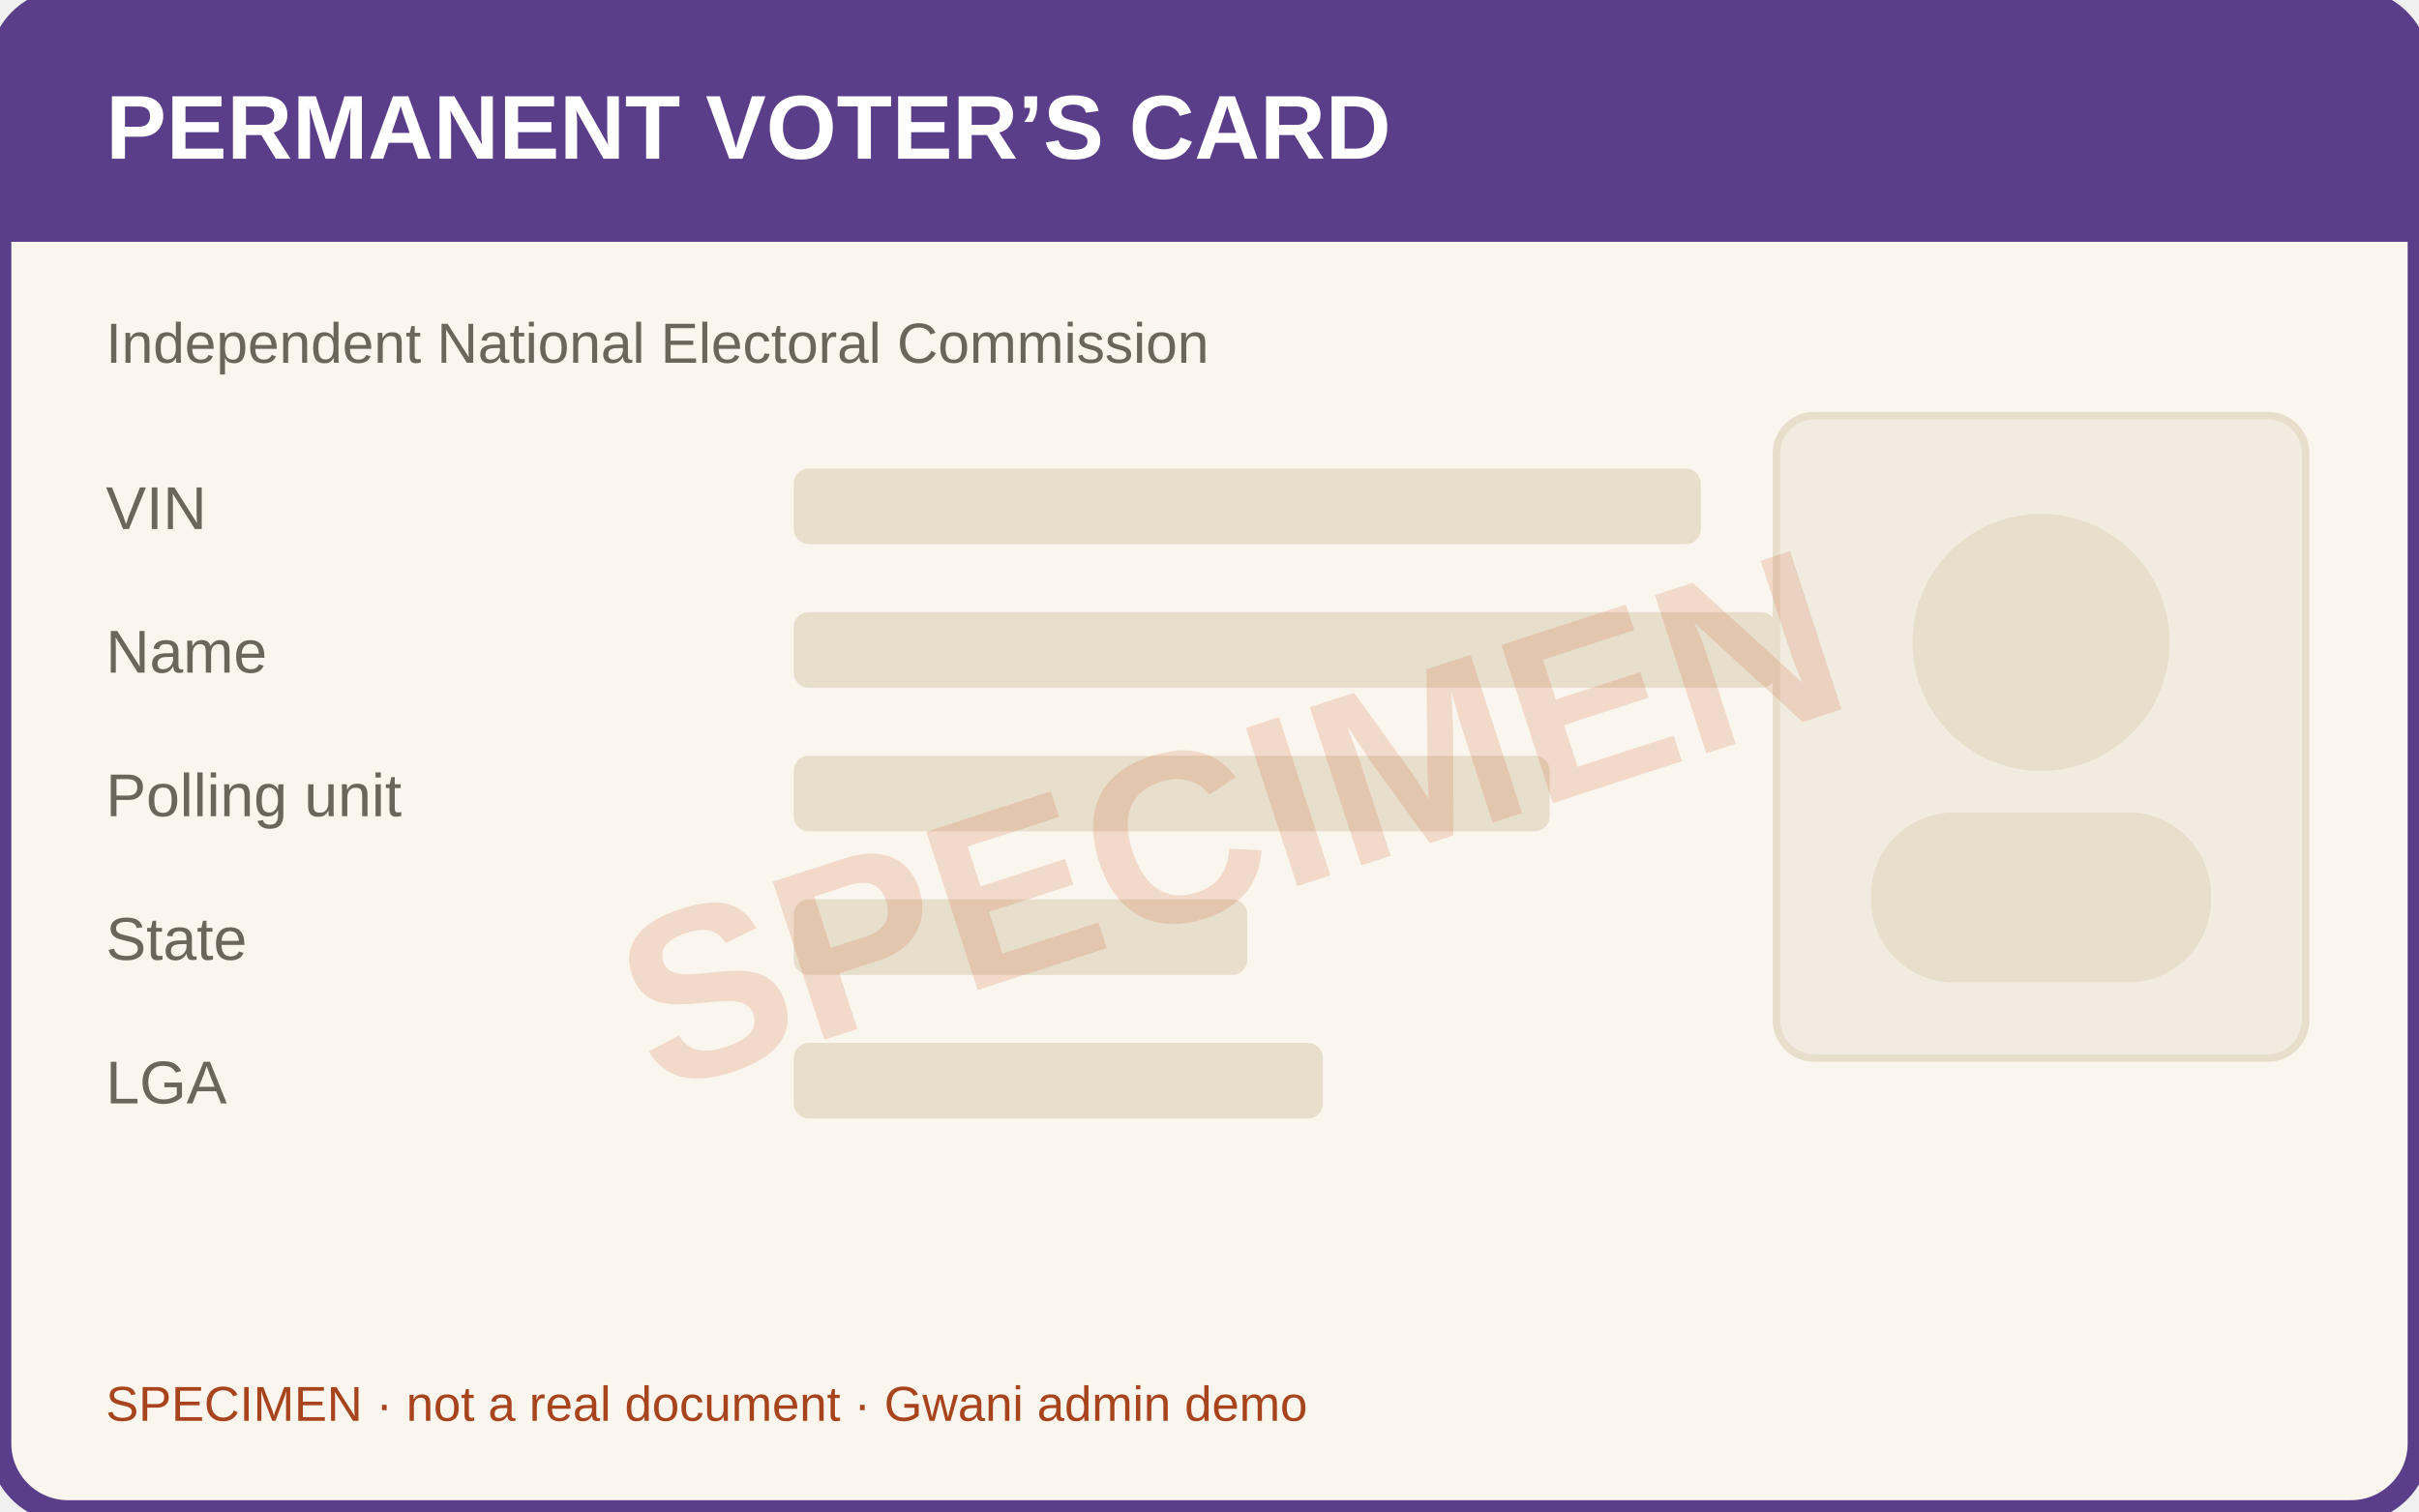
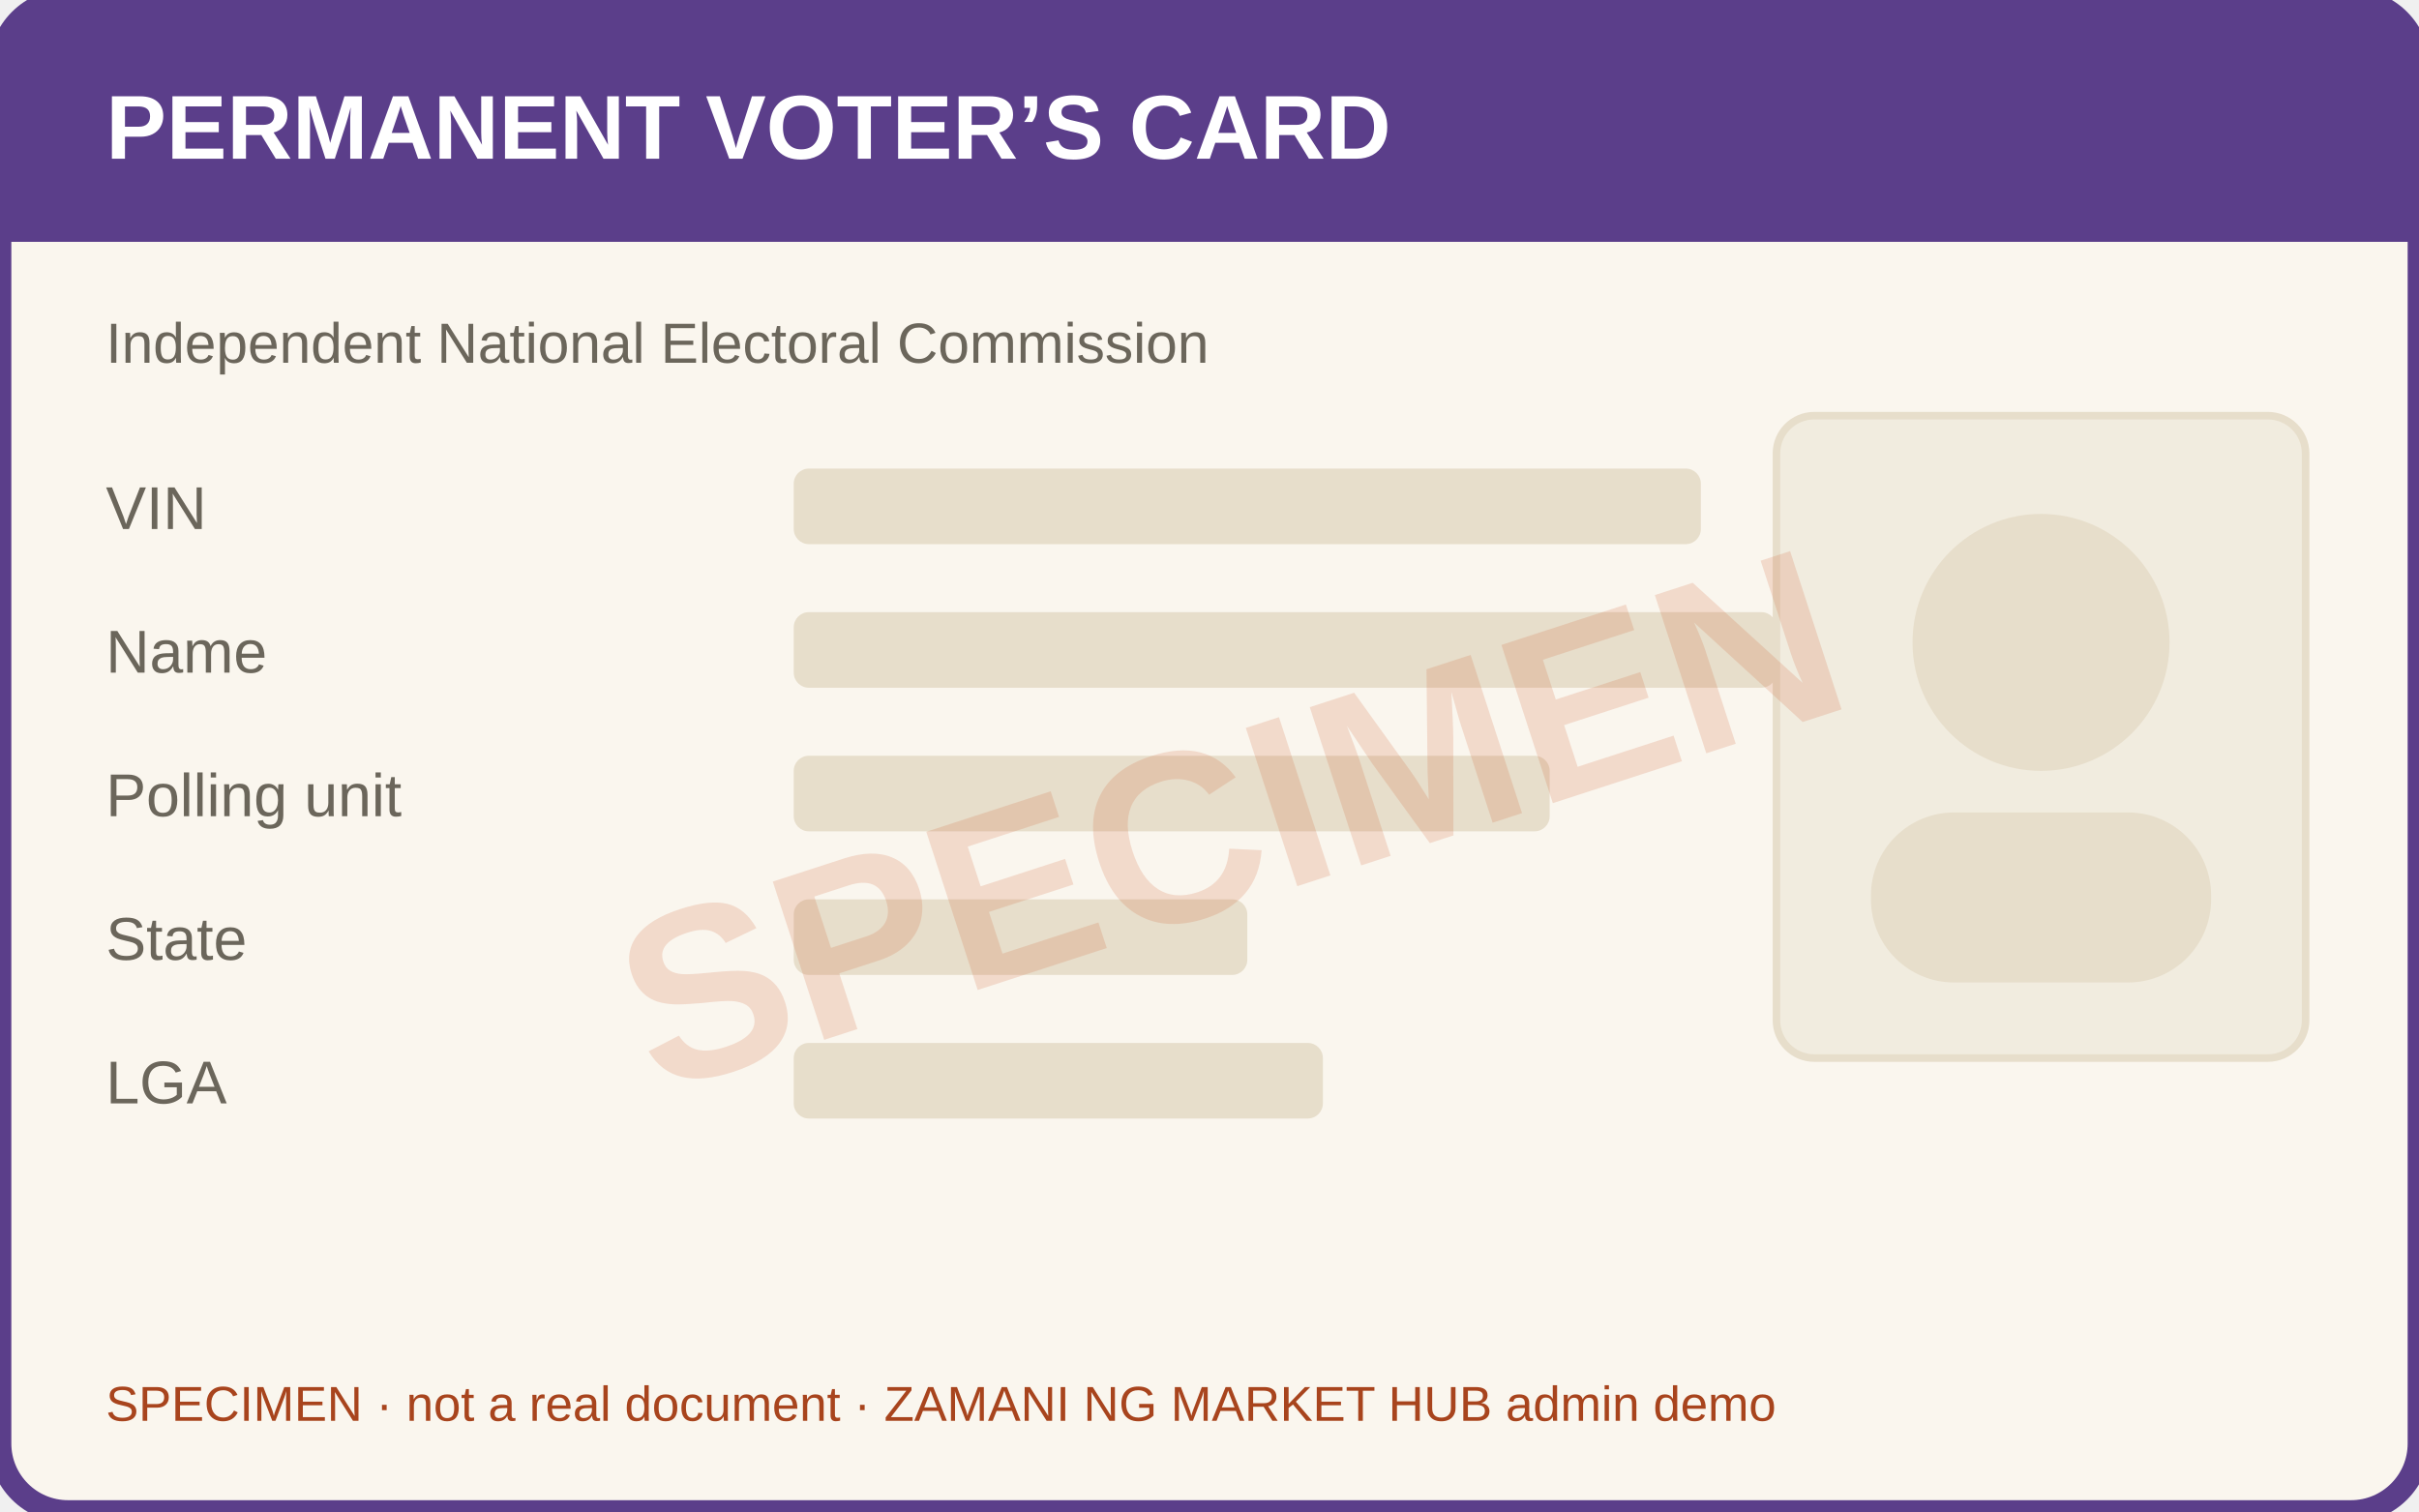
<svg xmlns="http://www.w3.org/2000/svg" width="640" height="400" viewBox="0 0 640 400" role="img" aria-label="Specimen PERMANENT VOTER’S CARD">
  <rect width="640" height="400" rx="18" fill="#FAF6EE" stroke="#5B3E8A" stroke-width="6" />
  <rect x="0" y="0" width="640" height="64" rx="18" fill="#5B3E8A" />
  <rect x="0" y="40" width="640" height="24" fill="#5B3E8A" />
  <text x="28" y="42" font-family="Arial, sans-serif" font-size="24" font-weight="700" fill="#FFFFFF">PERMANENT VOTER’S CARD</text>
  <text x="28" y="96" font-family="Arial, sans-serif" font-size="15" fill="#6B665B">Independent National Electoral Commission</text>
  <text x="28" y="140" font-family="Arial, sans-serif" font-size="16" fill="#6B665B">VIN</text>
  <rect x="210" y="124" width="240" height="20" rx="4" fill="#E7DECB" />
  <text x="28" y="178" font-family="Arial, sans-serif" font-size="16" fill="#6B665B">Name</text>
  <rect x="210" y="162" width="260" height="20" rx="4" fill="#E7DECB" />
  <text x="28" y="216" font-family="Arial, sans-serif" font-size="16" fill="#6B665B">Polling unit</text>
  <rect x="210" y="200" width="200" height="20" rx="4" fill="#E7DECB" />
  <text x="28" y="254" font-family="Arial, sans-serif" font-size="16" fill="#6B665B">State</text>
  <rect x="210" y="238" width="120" height="20" rx="4" fill="#E7DECB" />
  <text x="28" y="292" font-family="Arial, sans-serif" font-size="16" fill="#6B665B">LGA</text>
  <rect x="210" y="276" width="140" height="20" rx="4" fill="#E7DECB" />
  <rect x="470" y="110" width="140" height="170" rx="10" fill="#F1ECDF" stroke="#E7DECB" stroke-width="2" />
  <circle cx="540" cy="170" r="34" fill="#E7DECB" />
  <rect x="495" y="215" width="90" height="45" rx="22" fill="#E7DECB" />
  <text x="320" y="240" text-anchor="middle" font-family="Arial, sans-serif" font-size="64" font-weight="700" fill="#CF5A2E" fill-opacity="0.18" transform="rotate(-18 320 200)">SPECIMEN</text>
-   <text x="28" y="376" font-family="Arial, sans-serif" font-size="13" fill="#A8441D">SPECIMEN · not a real document · Gwani admin demo</text>
+   <text x="28" y="376" font-family="Arial, sans-serif" font-size="13" fill="#A8441D">SPECIMEN · not a real document · ZAMANI NG MARKET HUB admin demo</text>
</svg>
